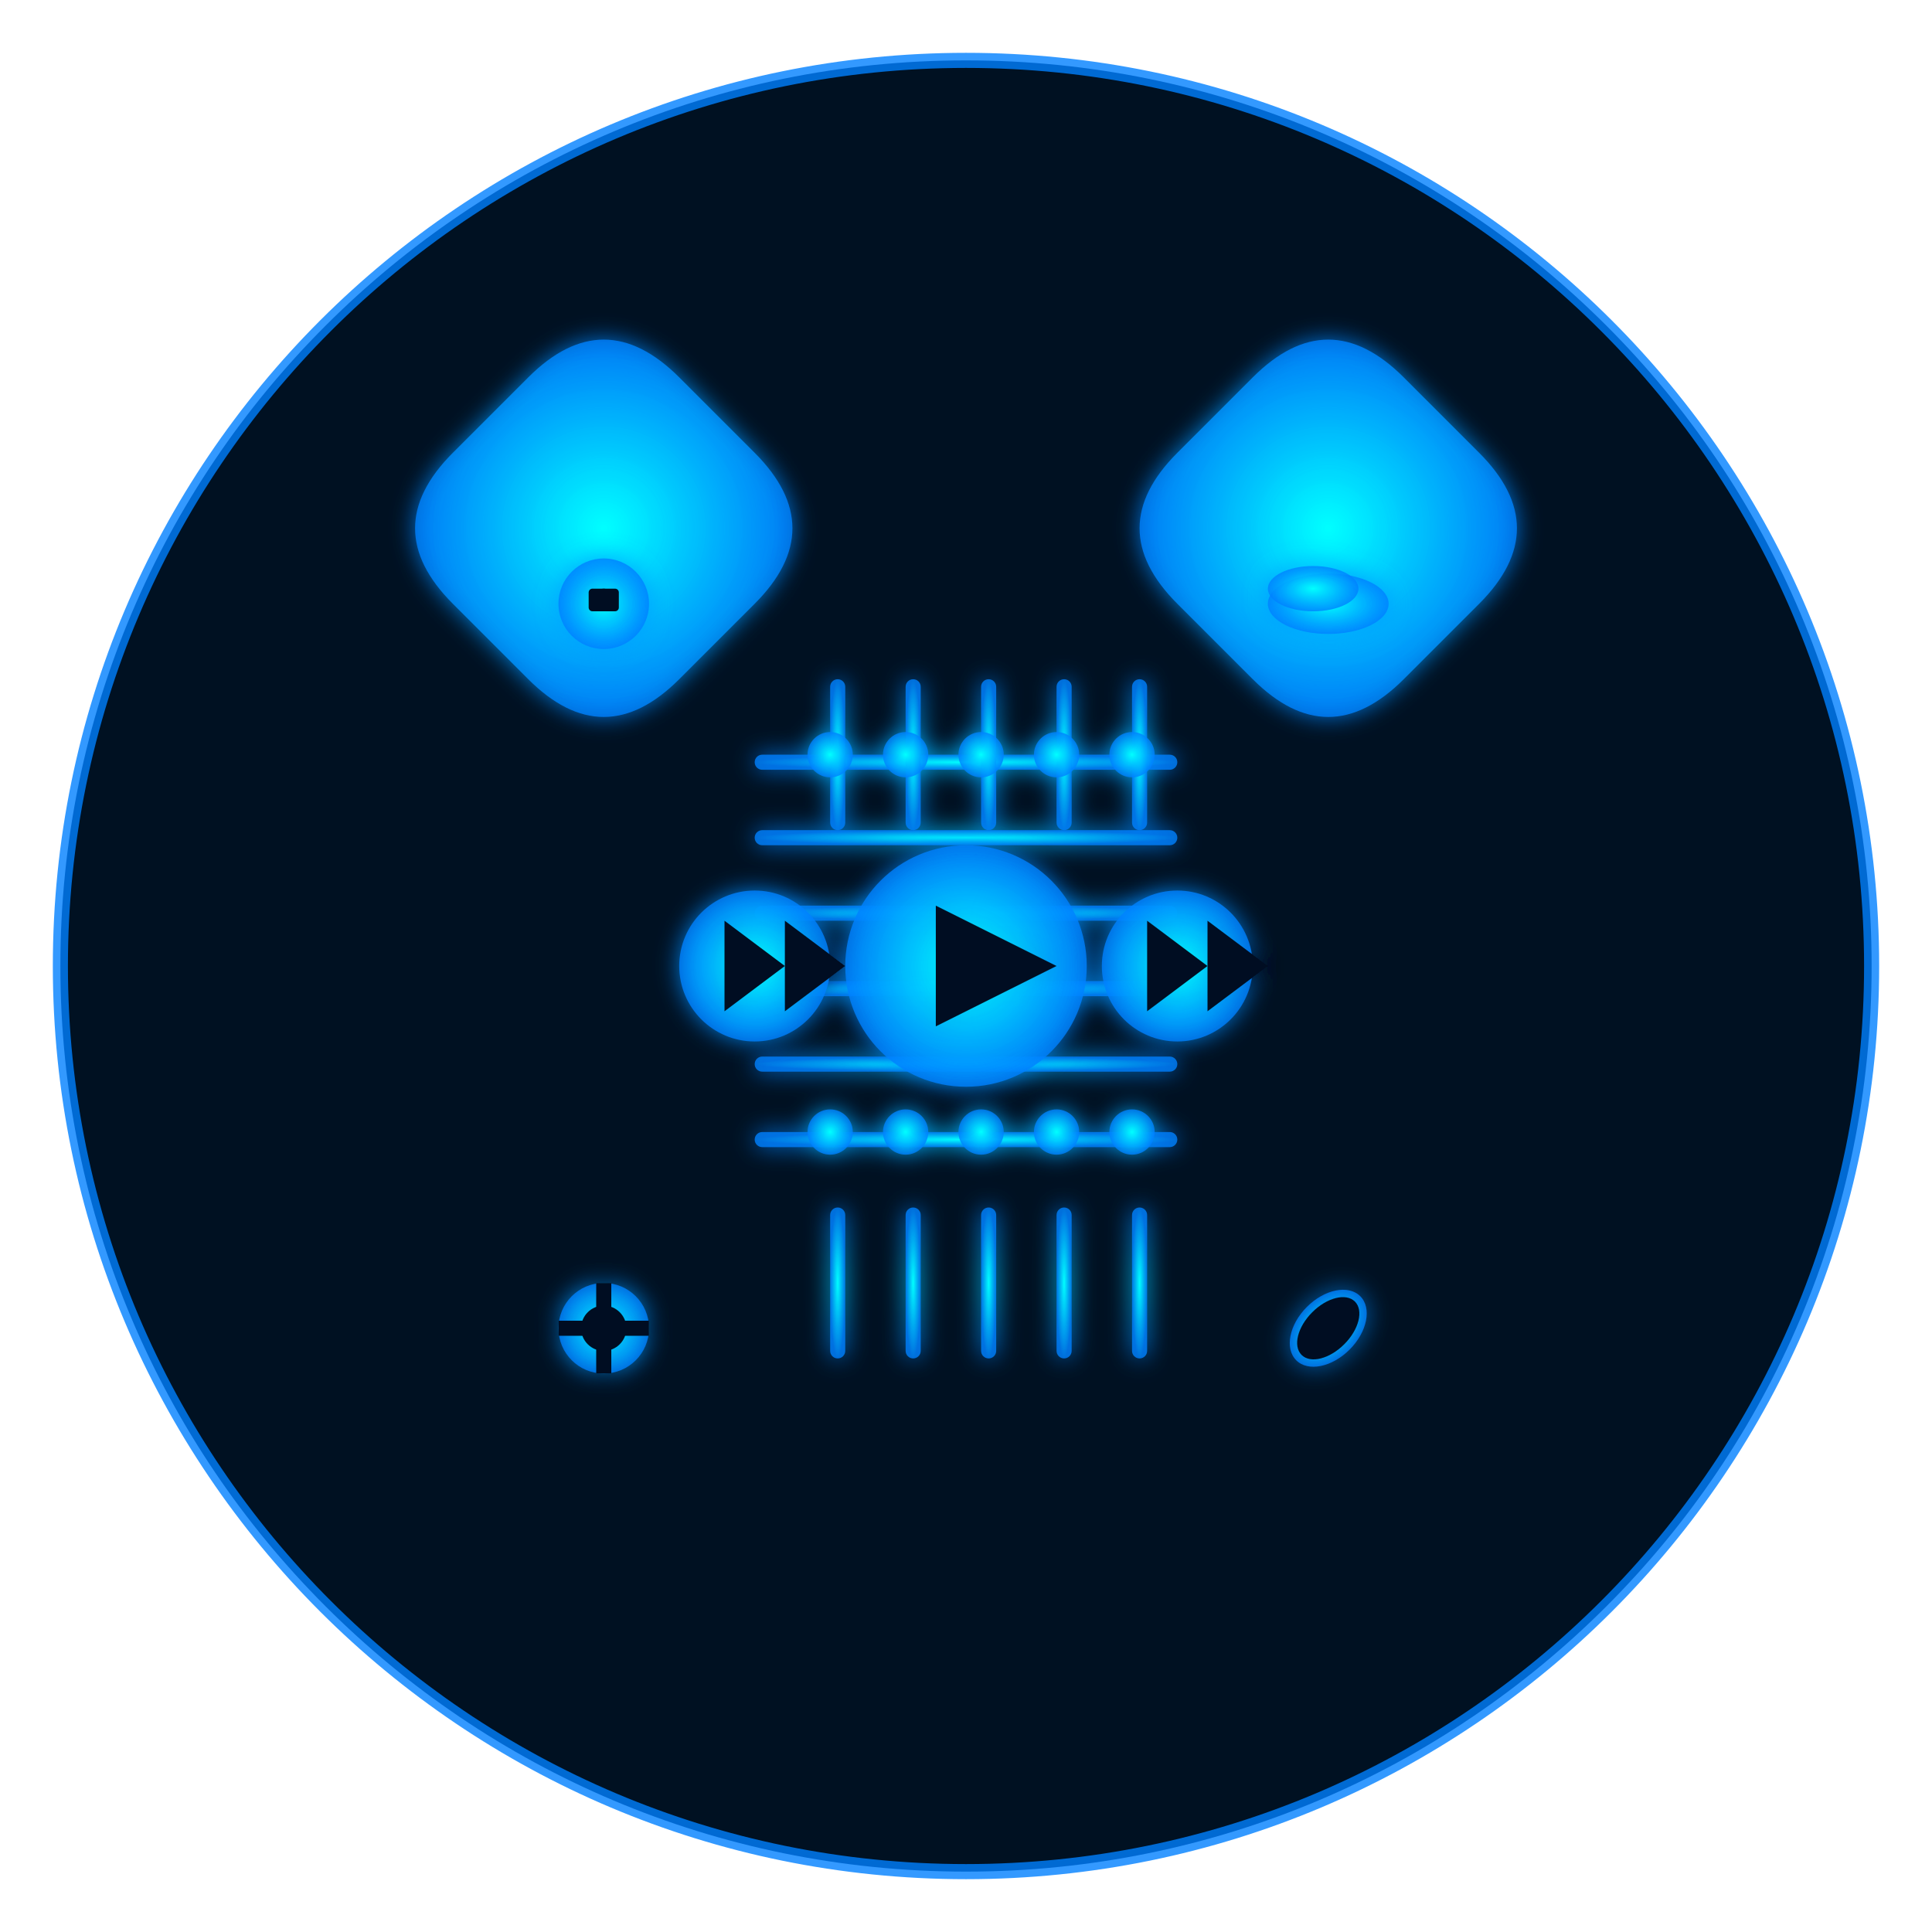
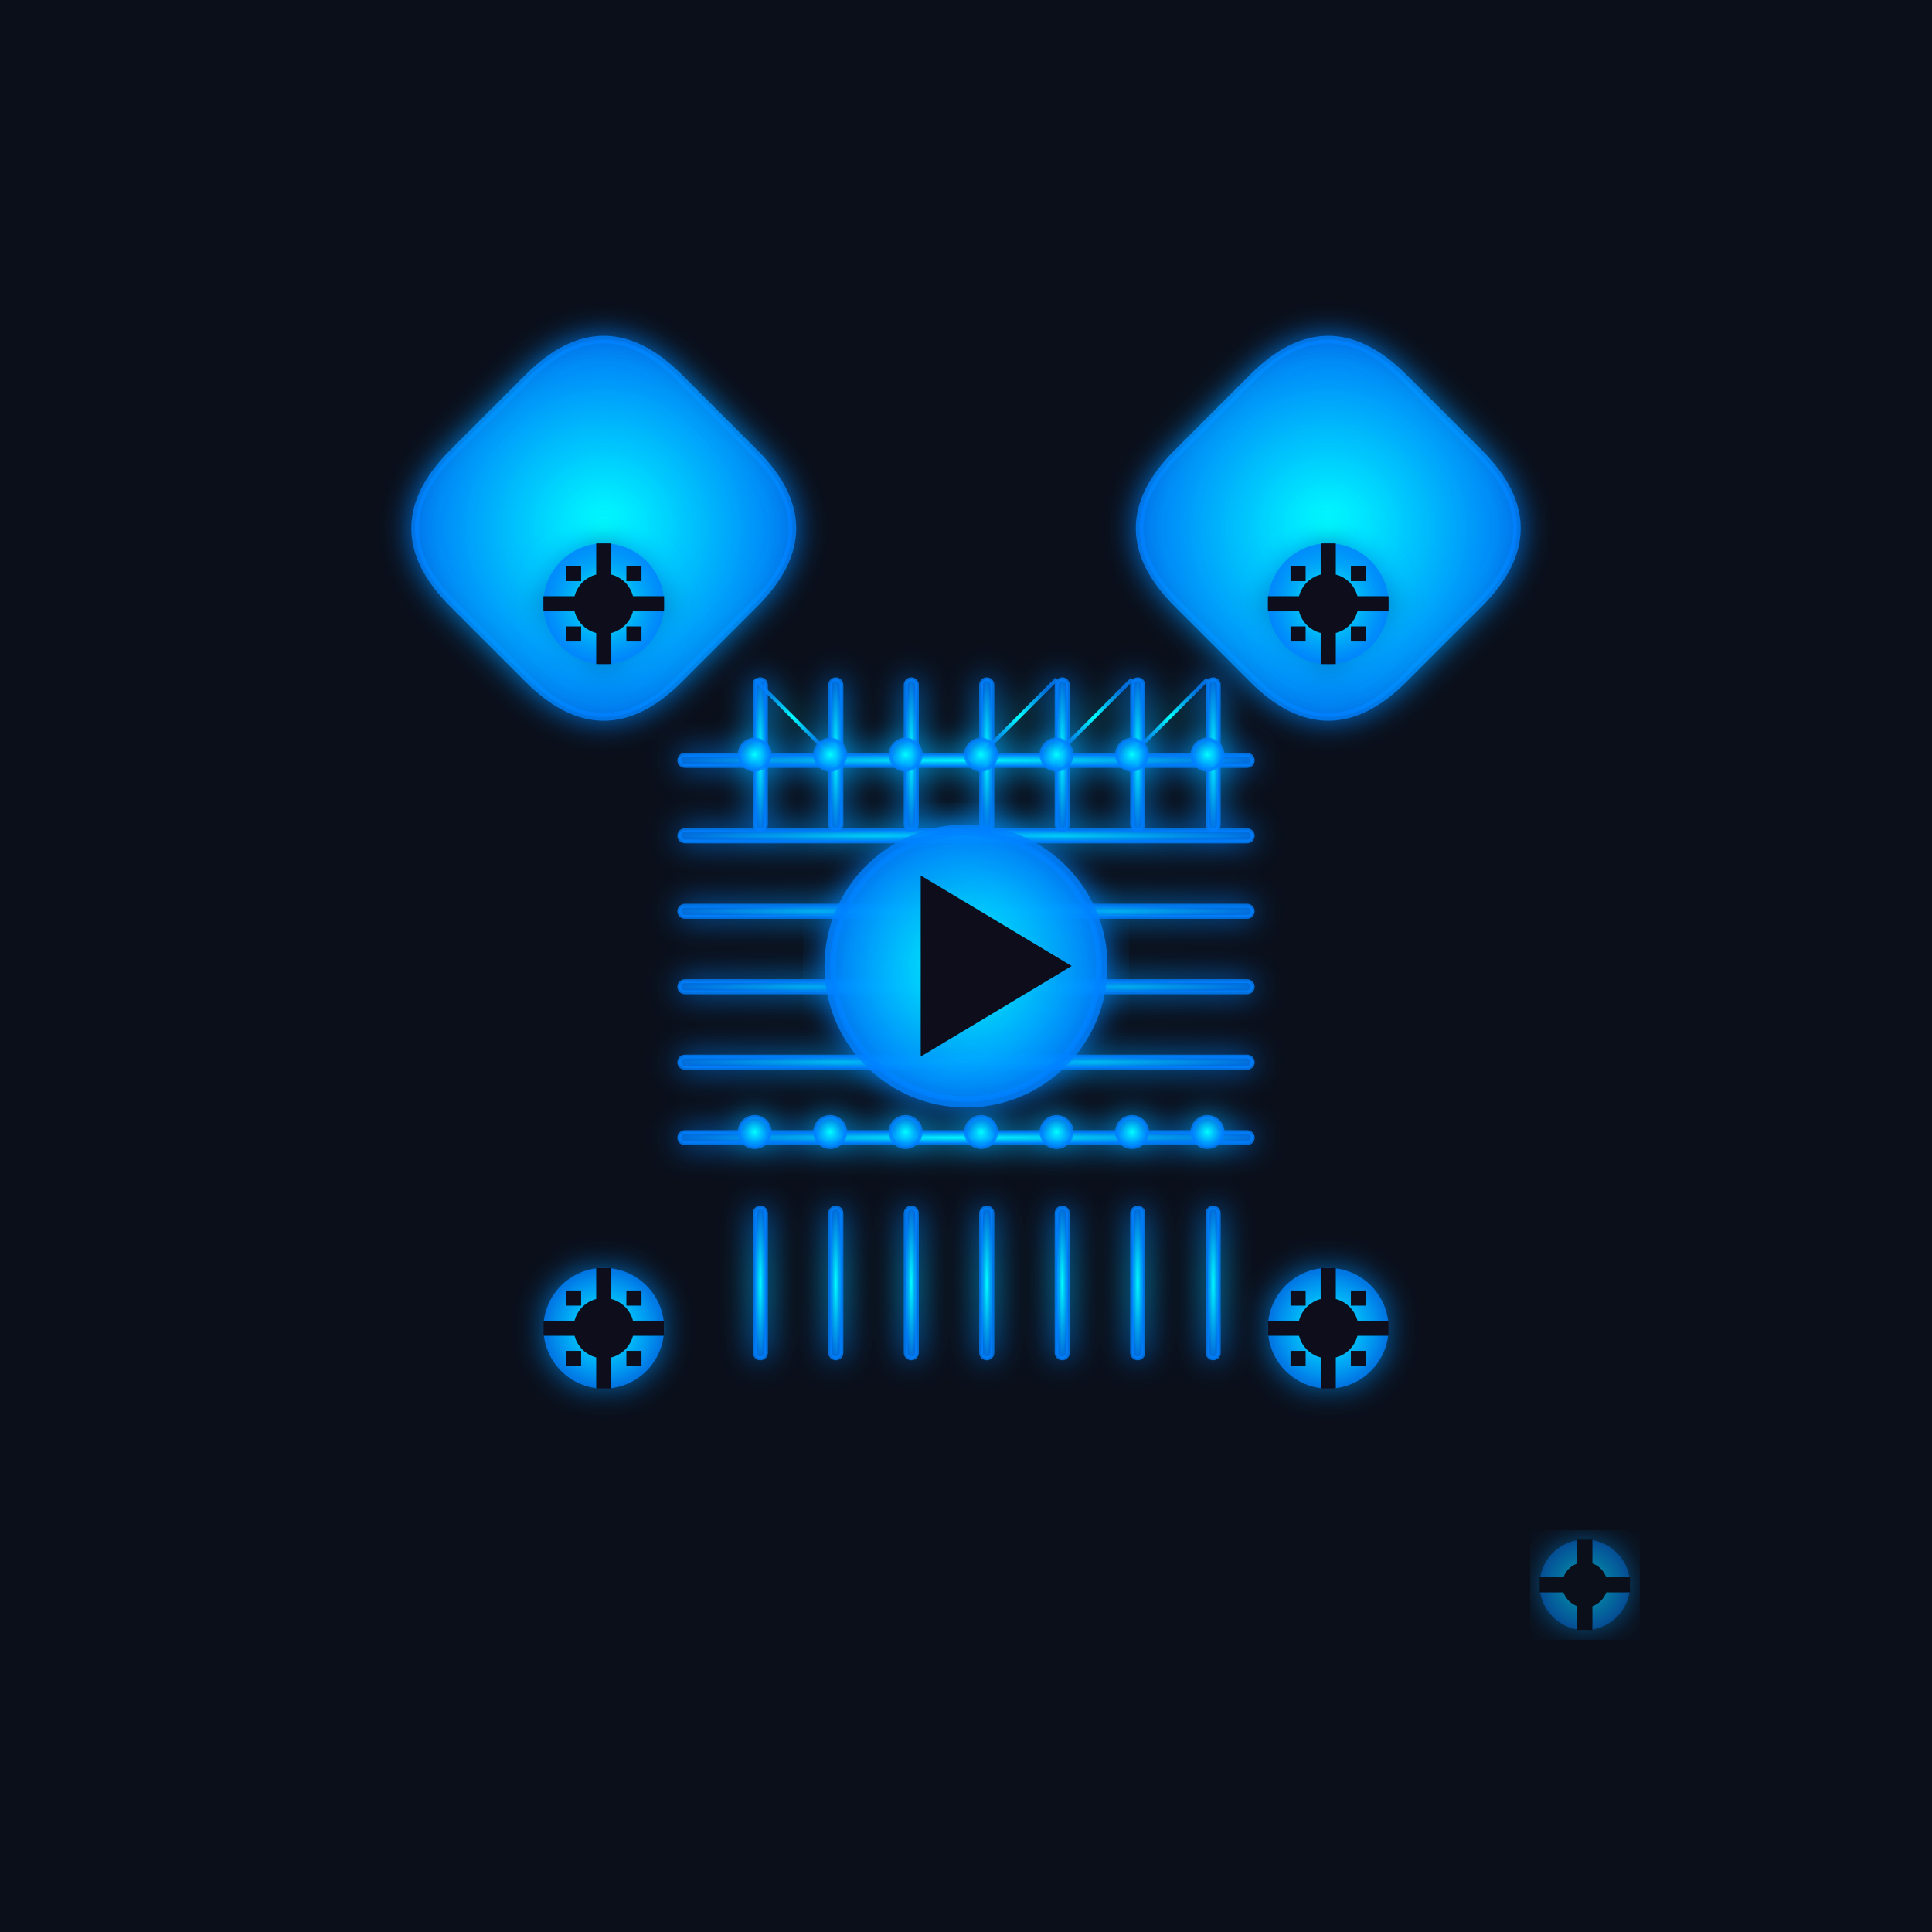
<svg xmlns="http://www.w3.org/2000/svg" width="16" height="16" viewBox="0 0 512 512">
  <defs>
    <radialGradient id="glow" cx="50%" cy="50%" r="50%">
      <stop offset="0%" style="stop-color:#00ffff;stop-opacity:1" />
      <stop offset="100%" style="stop-color:#0080ff;stop-opacity:0.8" />
    </radialGradient>
    <filter id="glow-effect">
-       <feGaussianBlur stdDeviation="3" result="coloredBlur" />
+       <feGaussianBlur stdDeviation="4" result="coloredBlur" />
      <feMerge>
        <feMergeNode in="coloredBlur" />
        <feMergeNode in="SourceGraphic" />
      </feMerge>
    </filter>
  </defs>
-   <circle cx="256" cy="256" r="240" fill="#001122" stroke="url(#glow)" stroke-width="4" />
-   <path d="M 120 120 Q 100 140 120 160 L 140 180 Q 160 200 180 180 L 200 160 Q 220 140 200 120 L 180 100 Q 160 80 140 100 Z" fill="url(#glow)" filter="url(#glow-effect)" />
-   <path d="M 392 120 Q 412 140 392 160 L 372 180 Q 352 200 332 180 L 312 160 Q 292 140 312 120 L 332 100 Q 352 80 372 100 Z" fill="url(#glow)" filter="url(#glow-effect)" />
-   <g fill="url(#glow)" filter="url(#glow-effect)">
-     <rect x="200" y="200" width="112" height="4" rx="2" />
-     <rect x="200" y="220" width="112" height="4" rx="2" />
-     <rect x="200" y="240" width="112" height="4" rx="2" />
-     <rect x="200" y="260" width="112" height="4" rx="2" />
-     <rect x="200" y="280" width="112" height="4" rx="2" />
-     <rect x="200" y="300" width="112" height="4" rx="2" />
-     <rect x="220" y="180" width="4" height="40" rx="2" />
-     <rect x="240" y="180" width="4" height="40" rx="2" />
-     <rect x="260" y="180" width="4" height="40" rx="2" />
-     <rect x="280" y="180" width="4" height="40" rx="2" />
-     <rect x="300" y="180" width="4" height="40" rx="2" />
-     <rect x="220" y="320" width="4" height="40" rx="2" />
-     <rect x="240" y="320" width="4" height="40" rx="2" />
-     <rect x="260" y="320" width="4" height="40" rx="2" />
-     <rect x="280" y="320" width="4" height="40" rx="2" />
-     <rect x="300" y="320" width="4" height="40" rx="2" />
-     <circle cx="220" cy="200" r="6" />
-     <circle cx="240" cy="200" r="6" />
-     <circle cx="260" cy="200" r="6" />
-     <circle cx="280" cy="200" r="6" />
-     <circle cx="300" cy="200" r="6" />
-     <circle cx="220" cy="300" r="6" />
-     <circle cx="240" cy="300" r="6" />
-     <circle cx="260" cy="300" r="6" />
-     <circle cx="280" cy="300" r="6" />
-     <circle cx="300" cy="300" r="6" />
+   <rect width="512" height="512" fill="#0a0f1a" />
+   <path d="M 120 120 Q 100 140 120 160 L 140 180 Q 160 200 180 180 L 200 160 Q 220 140 200 120 L 180 100 Q 160 80 140 100 Z" fill="url(#glow)" filter="url(#glow-effect)" stroke="url(#glow)" stroke-width="2" />
+   <path d="M 392 120 Q 412 140 392 160 L 372 180 Q 352 200 332 180 L 312 160 Q 292 140 312 120 L 332 100 Q 352 80 372 100 Z" fill="url(#glow)" filter="url(#glow-effect)" stroke="url(#glow)" stroke-width="2" />
+   <g fill="url(#glow)" filter="url(#glow-effect)" stroke="url(#glow)" stroke-width="1">
+     <rect x="180" y="200" width="152" height="3" rx="1.5" />
+     <rect x="180" y="220" width="152" height="3" rx="1.5" />
+     <rect x="180" y="240" width="152" height="3" rx="1.5" />
+     <rect x="180" y="260" width="152" height="3" rx="1.5" />
+     <rect x="180" y="280" width="152" height="3" rx="1.5" />
+     <rect x="180" y="300" width="152" height="3" rx="1.5" />
+     <rect x="200" y="180" width="3" height="40" rx="1.5" />
+     <rect x="220" y="180" width="3" height="40" rx="1.5" />
+     <rect x="240" y="180" width="3" height="40" rx="1.5" />
+     <rect x="260" y="180" width="3" height="40" rx="1.5" />
+     <rect x="280" y="180" width="3" height="40" rx="1.5" />
+     <rect x="300" y="180" width="3" height="40" rx="1.5" />
+     <rect x="320" y="180" width="3" height="40" rx="1.5" />
+     <rect x="200" y="320" width="3" height="40" rx="1.5" />
+     <rect x="220" y="320" width="3" height="40" rx="1.5" />
+     <rect x="240" y="320" width="3" height="40" rx="1.5" />
+     <rect x="260" y="320" width="3" height="40" rx="1.5" />
+     <rect x="280" y="320" width="3" height="40" rx="1.5" />
+     <rect x="300" y="320" width="3" height="40" rx="1.5" />
+     <rect x="320" y="320" width="3" height="40" rx="1.5" />
+     <line x1="200" y1="200" x2="180" y2="200" />
+     <line x1="220" y1="200" x2="200" y2="180" />
+     <line x1="240" y1="200" x2="240" y2="180" />
+     <line x1="260" y1="200" x2="280" y2="180" />
+     <line x1="280" y1="200" x2="300" y2="180" />
+     <line x1="300" y1="200" x2="320" y2="180" />
+     <line x1="320" y1="200" x2="340" y2="200" />
+     <circle cx="200" cy="200" r="4" fill="url(#glow)" />
+     <circle cx="220" cy="200" r="4" fill="url(#glow)" />
+     <circle cx="240" cy="200" r="4" fill="url(#glow)" />
+     <circle cx="260" cy="200" r="4" fill="url(#glow)" />
+     <circle cx="280" cy="200" r="4" fill="url(#glow)" />
+     <circle cx="300" cy="200" r="4" fill="url(#glow)" />
+     <circle cx="320" cy="200" r="4" fill="url(#glow)" />
+     <circle cx="200" cy="300" r="4" fill="url(#glow)" />
+     <circle cx="220" cy="300" r="4" fill="url(#glow)" />
+     <circle cx="240" cy="300" r="4" fill="url(#glow)" />
+     <circle cx="260" cy="300" r="4" fill="url(#glow)" />
+     <circle cx="280" cy="300" r="4" fill="url(#glow)" />
+     <circle cx="300" cy="300" r="4" fill="url(#glow)" />
+     <circle cx="320" cy="300" r="4" fill="url(#glow)" />
  </g>
  <g fill="url(#glow)" filter="url(#glow-effect)">
-     <circle cx="256" cy="256" r="32" />
-     <polygon points="248,240 248,272 280,256" fill="#001122" />
-     <circle cx="200" cy="256" r="20" />
-     <polygon points="192,244 192,268 208,256" fill="#001122" />
-     <polygon points="208,244 208,268 224,256" fill="#001122" />
-     <circle cx="312" cy="256" r="20" />
-     <polygon points="304,244 304,268 320,256" fill="#001122" />
-     <polygon points="320,244 320,268 336,256" fill="#001122" />
+     <circle cx="256" cy="256" r="36" stroke="url(#glow)" stroke-width="3" />
+     <polygon points="244,232 244,280 284,256" fill="#0a0f1a" />
  </g>
  <g fill="url(#glow)" filter="url(#glow-effect)">
-     <circle cx="160" cy="160" r="12" />
-     <rect x="156" y="156" width="8" height="6" rx="1" fill="#001122" />
-     <circle cx="160" cy="158" r="2" fill="#001122" />
-     <ellipse cx="352" cy="160" rx="16" ry="8" />
-     <ellipse cx="348" cy="156" rx="12" ry="6" />
-     <circle cx="160" cy="352" r="12" />
-     <circle cx="160" cy="352" r="6" fill="#001122" />
-     <rect x="158" y="340" width="4" height="8" fill="#001122" />
-     <rect x="158" y="356" width="4" height="8" fill="#001122" />
-     <rect x="148" y="350" width="8" height="4" fill="#001122" />
-     <rect x="164" y="350" width="8" height="4" fill="#001122" />
-     <ellipse cx="352" cy="352" rx="8" ry="12" transform="rotate(45 352 352)" />
-     <ellipse cx="352" cy="352" rx="6" ry="10" transform="rotate(45 352 352)" fill="#001122" />
+     <circle cx="160" cy="160" r="16" />
+     <circle cx="160" cy="160" r="8" fill="#0a0f1a" />
+     <rect x="158" y="144" width="4" height="12" fill="#0a0f1a" />
+     <rect x="158" y="164" width="4" height="12" fill="#0a0f1a" />
+     <rect x="144" y="158" width="12" height="4" fill="#0a0f1a" />
+     <rect x="164" y="158" width="12" height="4" fill="#0a0f1a" />
+     <rect x="150" y="150" width="4" height="4" fill="#0a0f1a" />
+     <rect x="166" y="150" width="4" height="4" fill="#0a0f1a" />
+     <rect x="150" y="166" width="4" height="4" fill="#0a0f1a" />
+     <rect x="166" y="166" width="4" height="4" fill="#0a0f1a" />
+     <circle cx="352" cy="160" r="16" />
+     <circle cx="352" cy="160" r="8" fill="#0a0f1a" />
+     <rect x="350" y="144" width="4" height="12" fill="#0a0f1a" />
+     <rect x="350" y="164" width="4" height="12" fill="#0a0f1a" />
+     <rect x="336" y="158" width="12" height="4" fill="#0a0f1a" />
+     <rect x="356" y="158" width="12" height="4" fill="#0a0f1a" />
+     <rect x="342" y="150" width="4" height="4" fill="#0a0f1a" />
+     <rect x="358" y="150" width="4" height="4" fill="#0a0f1a" />
+     <rect x="342" y="166" width="4" height="4" fill="#0a0f1a" />
+     <rect x="358" y="166" width="4" height="4" fill="#0a0f1a" />
+     <circle cx="160" cy="352" r="16" />
+     <circle cx="160" cy="352" r="8" fill="#0a0f1a" />
+     <rect x="158" y="336" width="4" height="12" fill="#0a0f1a" />
+     <rect x="158" y="356" width="4" height="12" fill="#0a0f1a" />
+     <rect x="144" y="350" width="12" height="4" fill="#0a0f1a" />
+     <rect x="164" y="350" width="12" height="4" fill="#0a0f1a" />
+     <rect x="150" y="342" width="4" height="4" fill="#0a0f1a" />
+     <rect x="166" y="342" width="4" height="4" fill="#0a0f1a" />
+     <rect x="150" y="358" width="4" height="4" fill="#0a0f1a" />
+     <rect x="166" y="358" width="4" height="4" fill="#0a0f1a" />
+     <circle cx="352" cy="352" r="16" />
+     <circle cx="352" cy="352" r="8" fill="#0a0f1a" />
+     <rect x="350" y="336" width="4" height="12" fill="#0a0f1a" />
+     <rect x="350" y="356" width="4" height="12" fill="#0a0f1a" />
+     <rect x="336" y="350" width="12" height="4" fill="#0a0f1a" />
+     <rect x="356" y="350" width="12" height="4" fill="#0a0f1a" />
+     <rect x="342" y="342" width="4" height="4" fill="#0a0f1a" />
+     <rect x="358" y="342" width="4" height="4" fill="#0a0f1a" />
+     <rect x="342" y="358" width="4" height="4" fill="#0a0f1a" />
+     <rect x="358" y="358" width="4" height="4" fill="#0a0f1a" />
  </g>
+   <circle cx="420" cy="420" r="12" fill="url(#glow)" opacity="0.6" filter="url(#glow-effect)" />
+   <circle cx="420" cy="420" r="6" fill="#0a0f1a" />
+   <rect x="418" y="408" width="4" height="8" fill="#0a0f1a" />
+   <rect x="418" y="424" width="4" height="8" fill="#0a0f1a" />
+   <rect x="408" y="418" width="8" height="4" fill="#0a0f1a" />
+   <rect x="424" y="418" width="8" height="4" fill="#0a0f1a" />
</svg>
